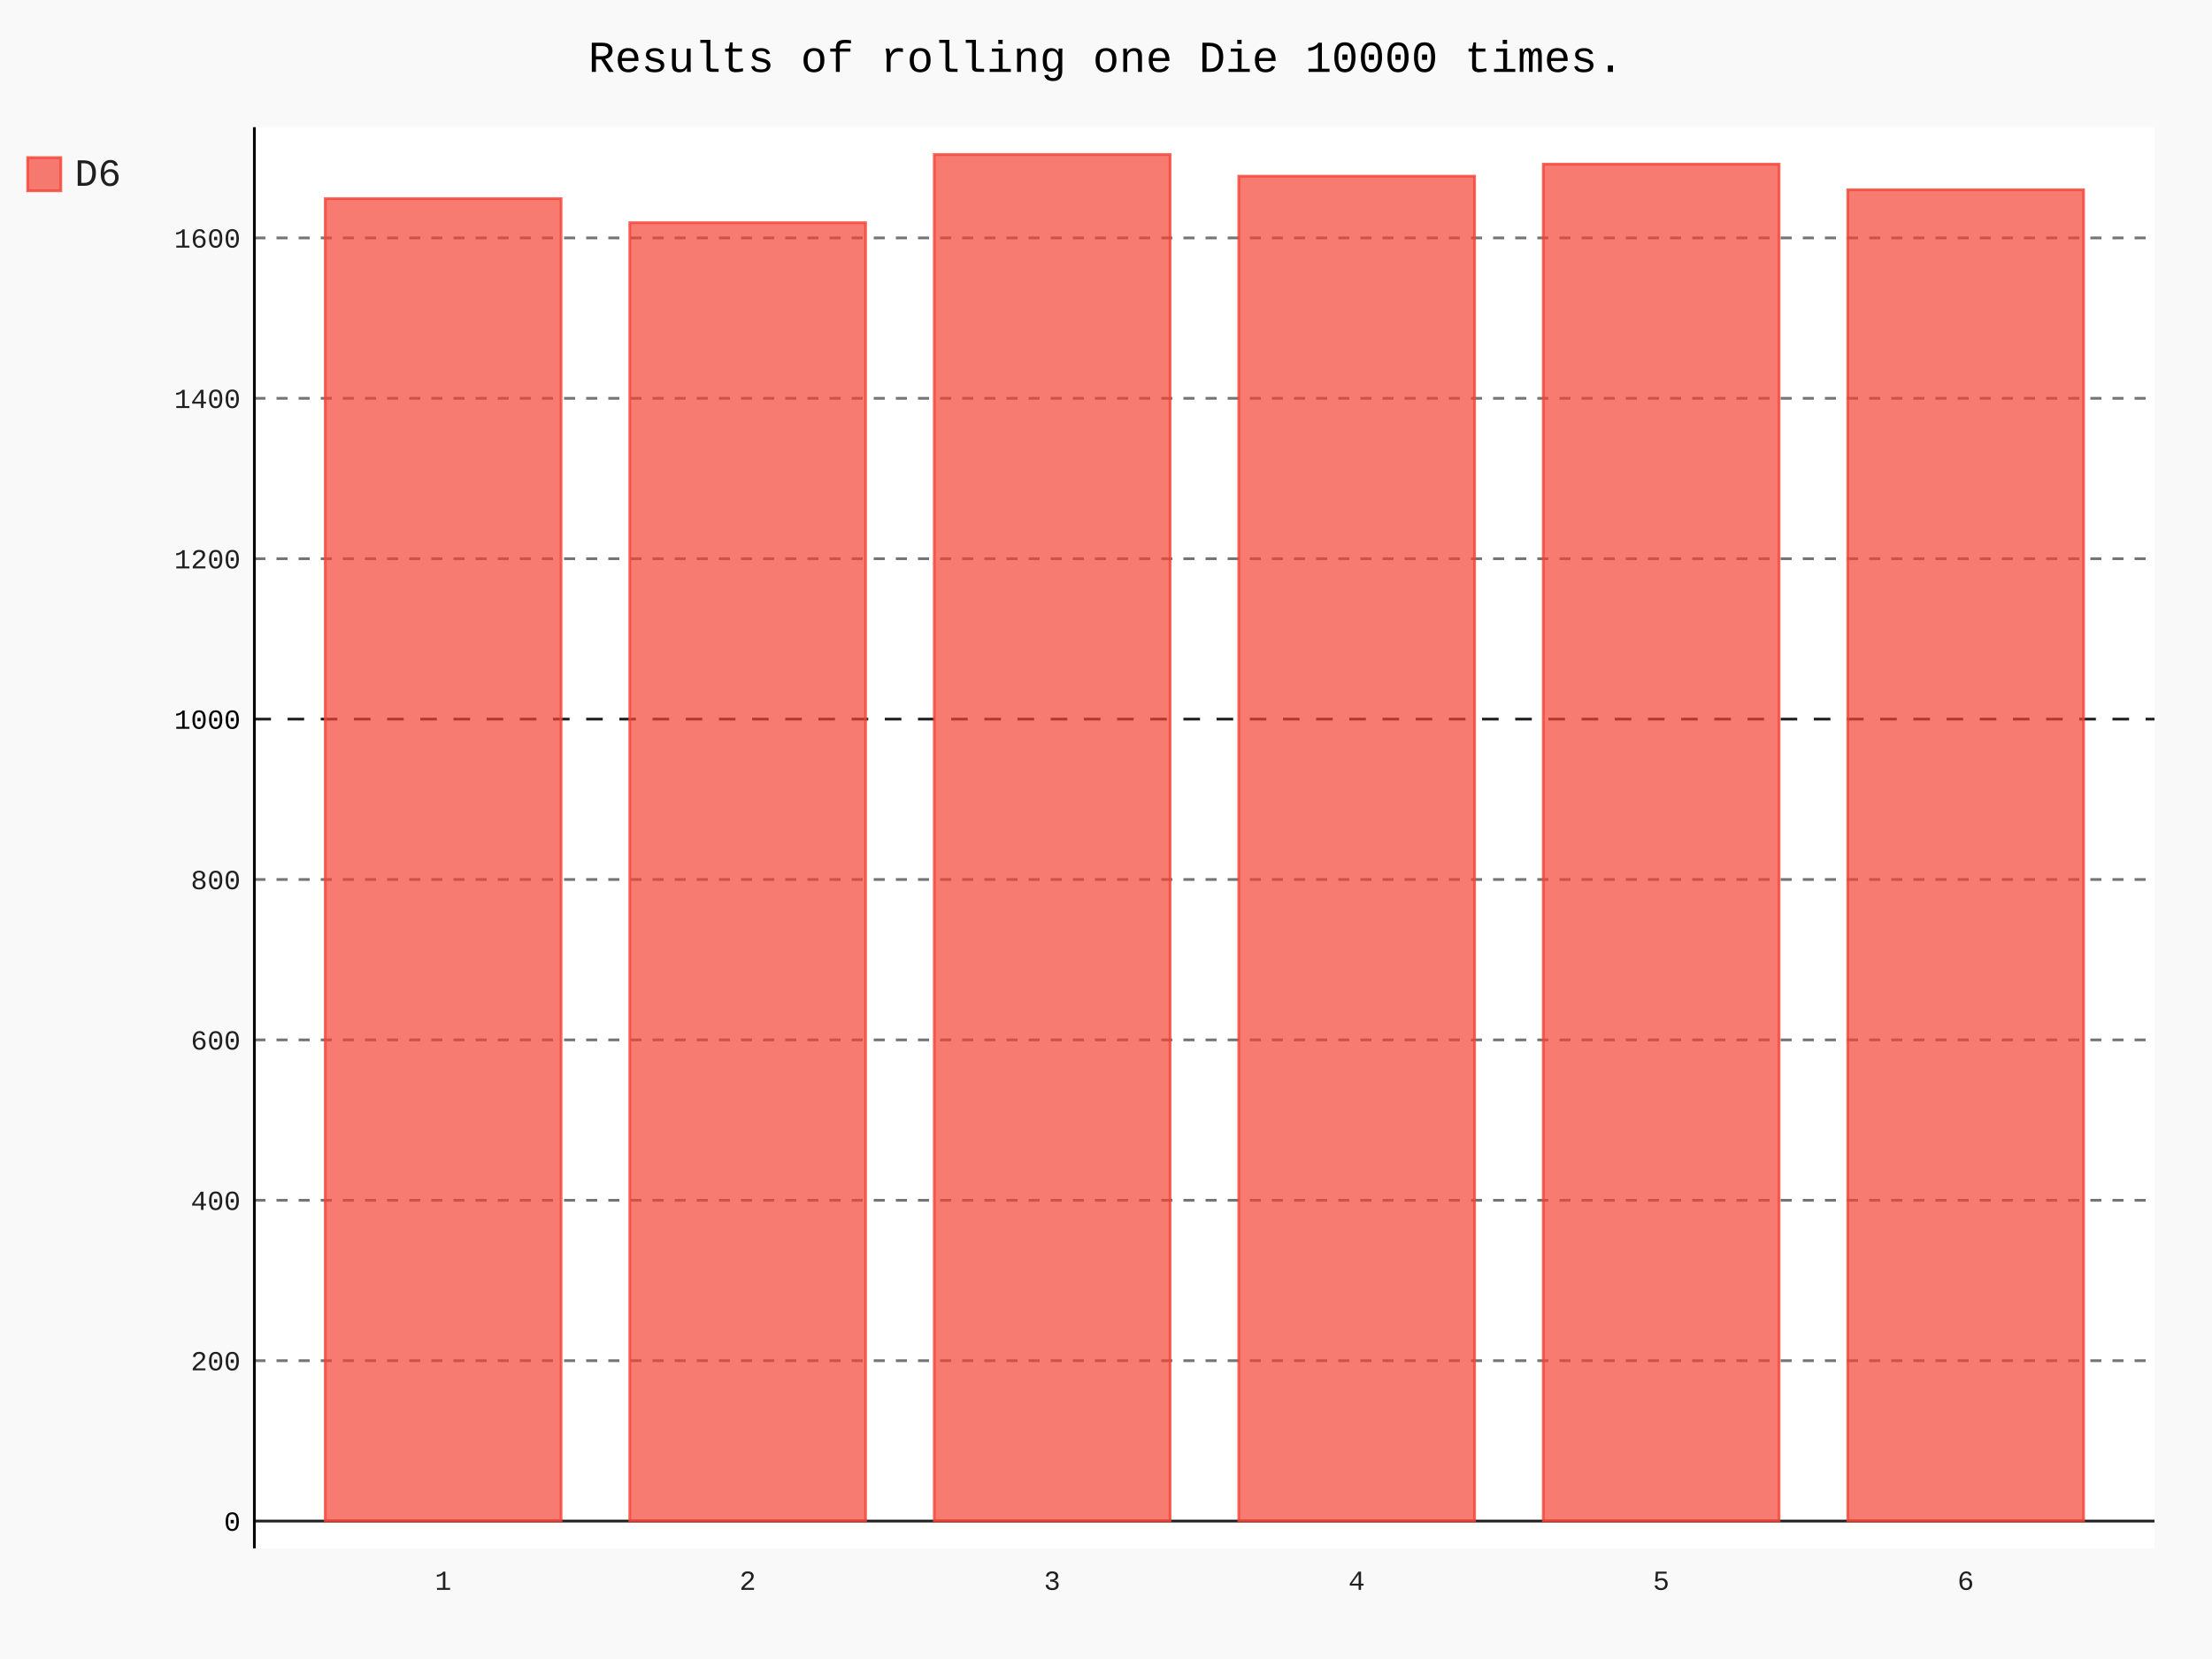
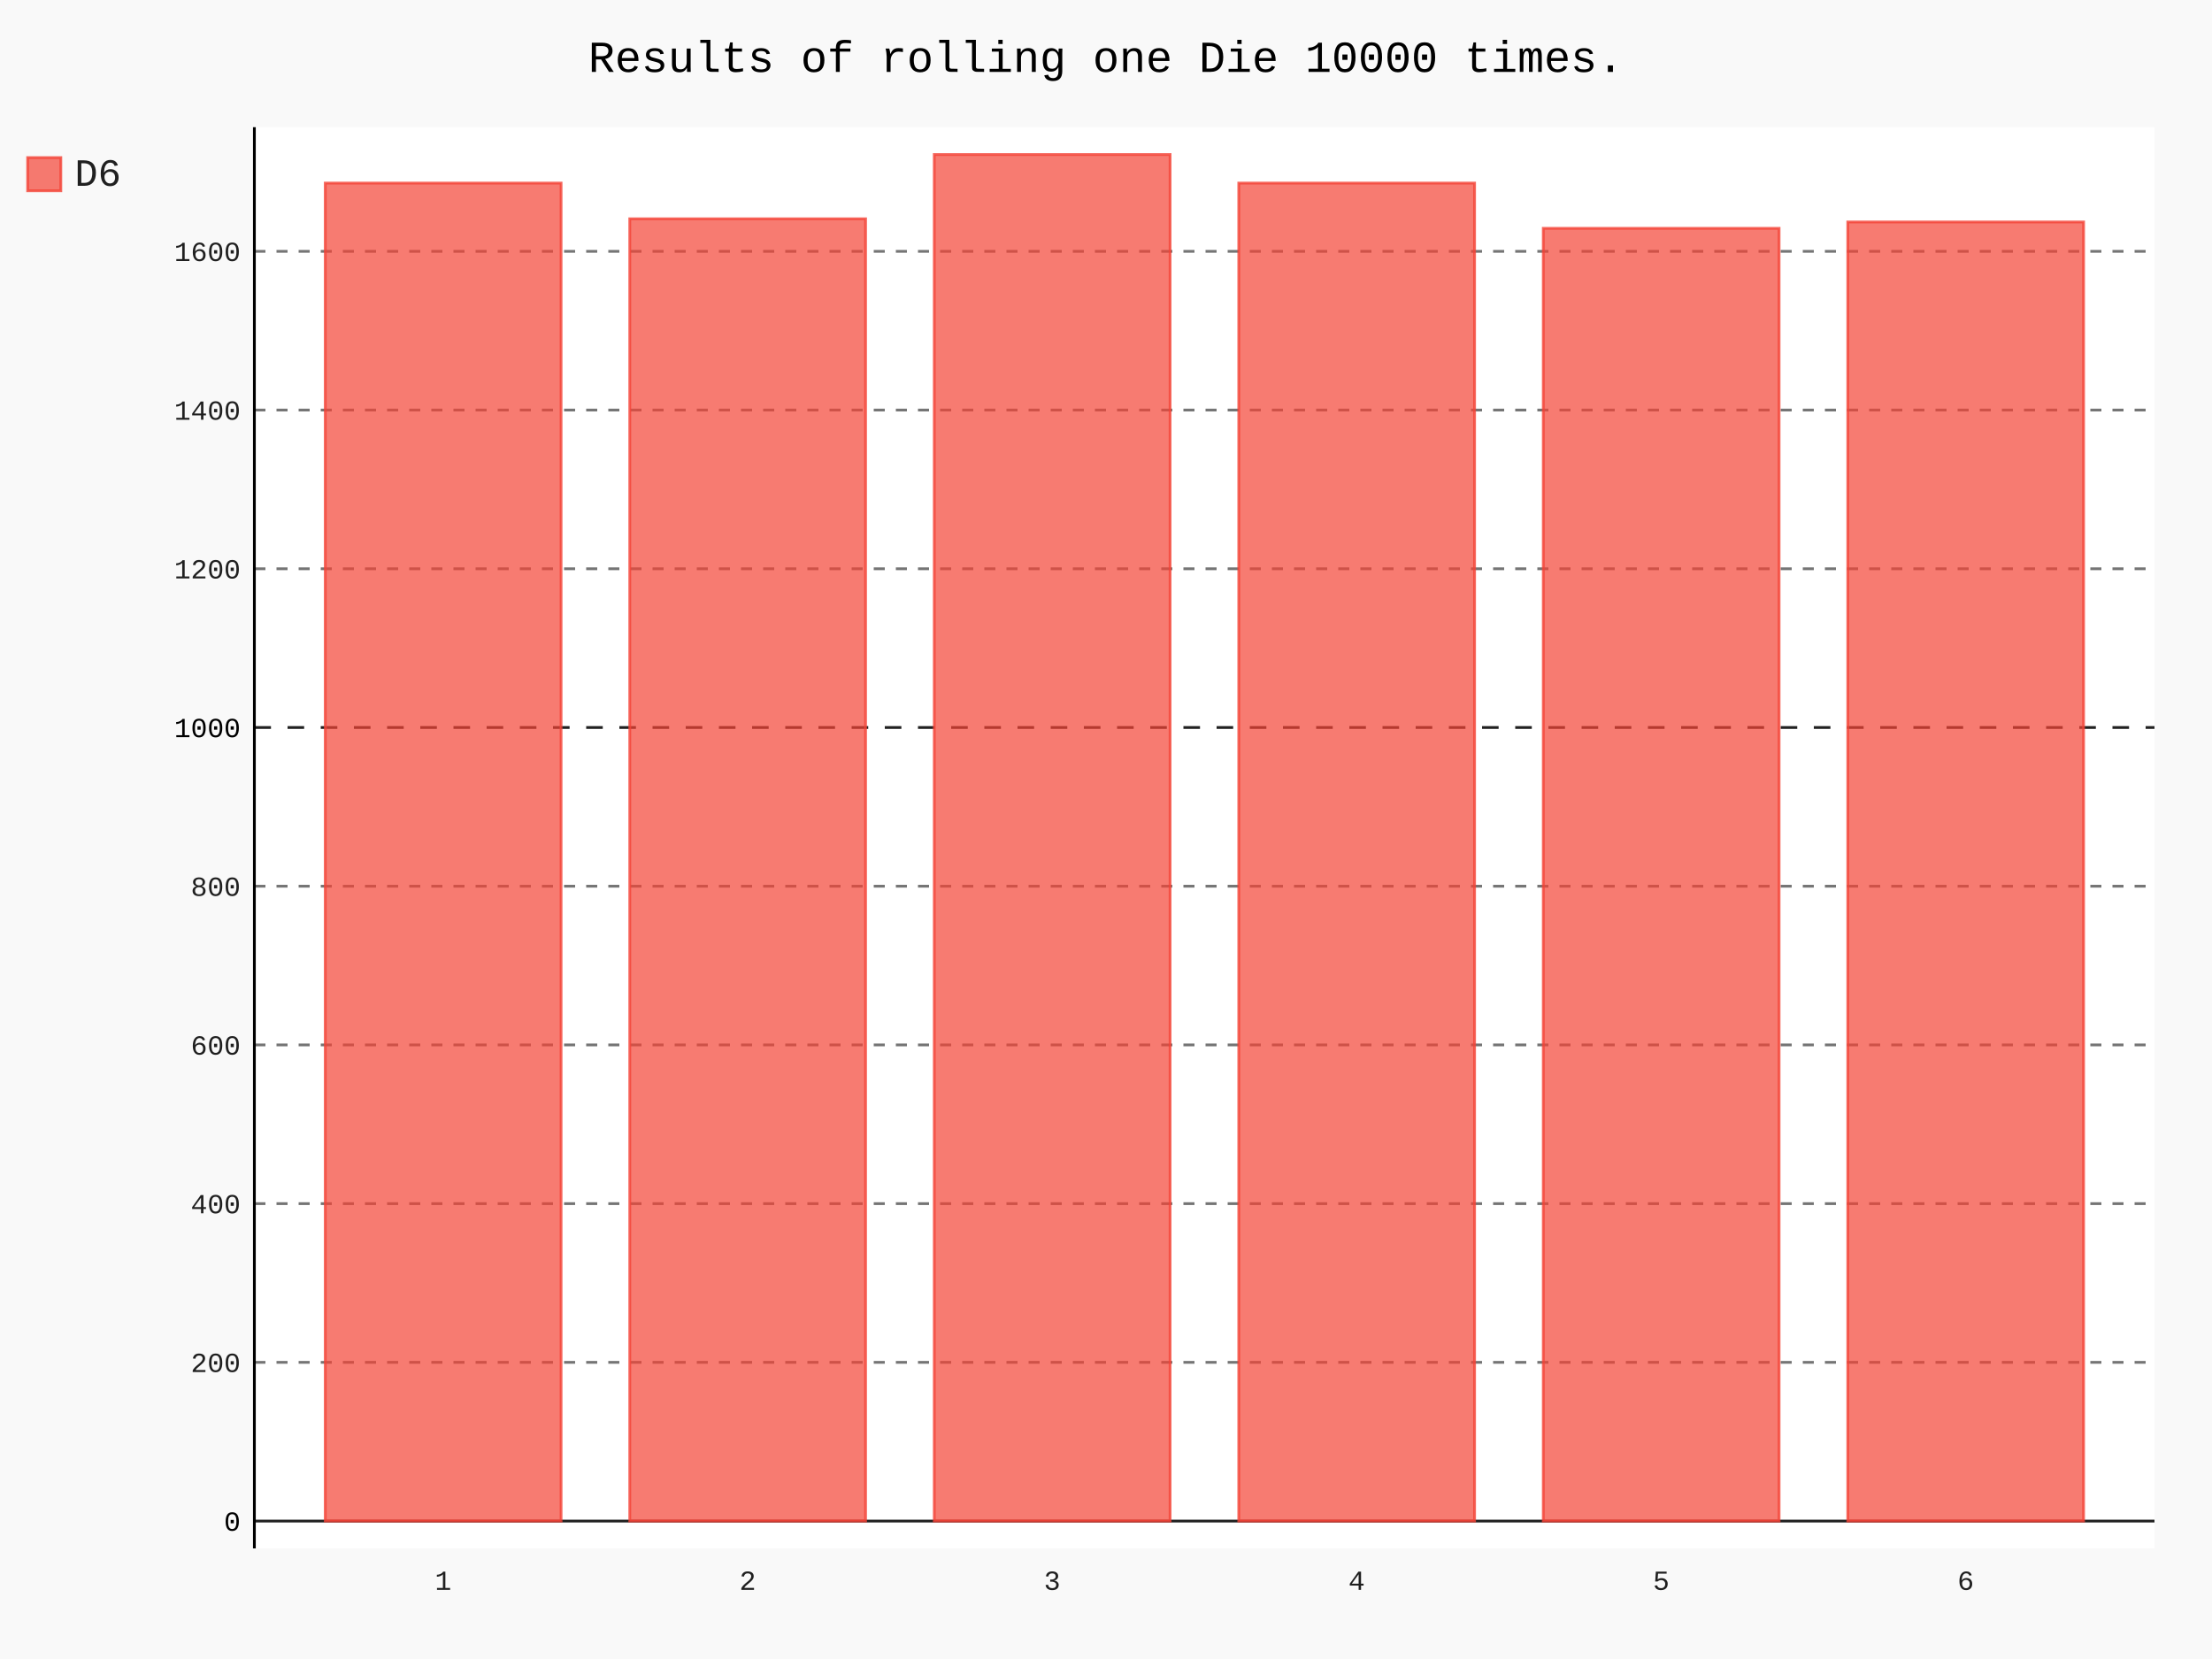
- <svg xmlns="http://www.w3.org/2000/svg" id="chart-184a2140-caed-4eb1-b7c0-b6177dc747ff" class="pygal-chart" viewBox="0 0 800 600">
+ <svg xmlns="http://www.w3.org/2000/svg" id="chart-0971a3a9-1bfb-4cf0-aa0c-d245702cd199" class="pygal-chart" viewBox="0 0 800 600">
  <defs>
-     <style type="text/css">#chart-184a2140-caed-4eb1-b7c0-b6177dc747ff{-webkit-user-select:none;-webkit-font-smoothing:antialiased;font-family:Consolas,"Liberation Mono",Menlo,Courier,monospace}#chart-184a2140-caed-4eb1-b7c0-b6177dc747ff .title{font-family:Consolas,"Liberation Mono",Menlo,Courier,monospace;font-size:16px}#chart-184a2140-caed-4eb1-b7c0-b6177dc747ff .legends .legend text{font-family:Consolas,"Liberation Mono",Menlo,Courier,monospace;font-size:14px}#chart-184a2140-caed-4eb1-b7c0-b6177dc747ff .axis text{font-family:Consolas,"Liberation Mono",Menlo,Courier,monospace;font-size:10px}#chart-184a2140-caed-4eb1-b7c0-b6177dc747ff .axis text.major{font-family:Consolas,"Liberation Mono",Menlo,Courier,monospace;font-size:10px}#chart-184a2140-caed-4eb1-b7c0-b6177dc747ff .text-overlay text.value{font-family:Consolas,"Liberation Mono",Menlo,Courier,monospace;font-size:16px}#chart-184a2140-caed-4eb1-b7c0-b6177dc747ff .text-overlay text.label{font-family:Consolas,"Liberation Mono",Menlo,Courier,monospace;font-size:10px}#chart-184a2140-caed-4eb1-b7c0-b6177dc747ff .tooltip{font-family:Consolas,"Liberation Mono",Menlo,Courier,monospace;font-size:14px}#chart-184a2140-caed-4eb1-b7c0-b6177dc747ff text.no_data{font-family:Consolas,"Liberation Mono",Menlo,Courier,monospace;font-size:64px}
- #chart-184a2140-caed-4eb1-b7c0-b6177dc747ff{background-color:rgba(249,249,249,1)}#chart-184a2140-caed-4eb1-b7c0-b6177dc747ff path,#chart-184a2140-caed-4eb1-b7c0-b6177dc747ff line,#chart-184a2140-caed-4eb1-b7c0-b6177dc747ff rect,#chart-184a2140-caed-4eb1-b7c0-b6177dc747ff circle{-webkit-transition:150ms;-moz-transition:150ms;transition:150ms}#chart-184a2140-caed-4eb1-b7c0-b6177dc747ff .graph &gt; .background{fill:rgba(249,249,249,1)}#chart-184a2140-caed-4eb1-b7c0-b6177dc747ff .plot &gt; .background{fill:rgba(255,255,255,1)}#chart-184a2140-caed-4eb1-b7c0-b6177dc747ff .graph{fill:rgba(0,0,0,.87)}#chart-184a2140-caed-4eb1-b7c0-b6177dc747ff text.no_data{fill:rgba(0,0,0,1)}#chart-184a2140-caed-4eb1-b7c0-b6177dc747ff .title{fill:rgba(0,0,0,1)}#chart-184a2140-caed-4eb1-b7c0-b6177dc747ff .legends .legend text{fill:rgba(0,0,0,.87)}#chart-184a2140-caed-4eb1-b7c0-b6177dc747ff .legends .legend:hover text{fill:rgba(0,0,0,1)}#chart-184a2140-caed-4eb1-b7c0-b6177dc747ff .axis .line{stroke:rgba(0,0,0,1)}#chart-184a2140-caed-4eb1-b7c0-b6177dc747ff .axis .guide.line{stroke:rgba(0,0,0,.54)}#chart-184a2140-caed-4eb1-b7c0-b6177dc747ff .axis .major.line{stroke:rgba(0,0,0,.87)}#chart-184a2140-caed-4eb1-b7c0-b6177dc747ff .axis text.major{fill:rgba(0,0,0,1)}#chart-184a2140-caed-4eb1-b7c0-b6177dc747ff .axis.y .guides:hover .guide.line,#chart-184a2140-caed-4eb1-b7c0-b6177dc747ff .line-graph .axis.x .guides:hover .guide.line,#chart-184a2140-caed-4eb1-b7c0-b6177dc747ff .stackedline-graph .axis.x .guides:hover .guide.line,#chart-184a2140-caed-4eb1-b7c0-b6177dc747ff .xy-graph .axis.x .guides:hover .guide.line{stroke:rgba(0,0,0,1)}#chart-184a2140-caed-4eb1-b7c0-b6177dc747ff .axis .guides:hover text{fill:rgba(0,0,0,1)}#chart-184a2140-caed-4eb1-b7c0-b6177dc747ff .reactive{fill-opacity:.7;stroke-opacity:.8}#chart-184a2140-caed-4eb1-b7c0-b6177dc747ff .ci{stroke:rgba(0,0,0,.87)}#chart-184a2140-caed-4eb1-b7c0-b6177dc747ff .reactive.active,#chart-184a2140-caed-4eb1-b7c0-b6177dc747ff .active .reactive{fill-opacity:.8;stroke-opacity:.9;stroke-width:4}#chart-184a2140-caed-4eb1-b7c0-b6177dc747ff .ci .reactive.active{stroke-width:1.5}#chart-184a2140-caed-4eb1-b7c0-b6177dc747ff .series text{fill:rgba(0,0,0,1)}#chart-184a2140-caed-4eb1-b7c0-b6177dc747ff .tooltip rect{fill:rgba(255,255,255,1);stroke:rgba(0,0,0,1);-webkit-transition:opacity 150ms;-moz-transition:opacity 150ms;transition:opacity 150ms}#chart-184a2140-caed-4eb1-b7c0-b6177dc747ff .tooltip .label{fill:rgba(0,0,0,.87)}#chart-184a2140-caed-4eb1-b7c0-b6177dc747ff .tooltip .label{fill:rgba(0,0,0,.87)}#chart-184a2140-caed-4eb1-b7c0-b6177dc747ff .tooltip .legend{font-size:.8em;fill:rgba(0,0,0,.54)}#chart-184a2140-caed-4eb1-b7c0-b6177dc747ff .tooltip .x_label{font-size:.6em;fill:rgba(0,0,0,1)}#chart-184a2140-caed-4eb1-b7c0-b6177dc747ff .tooltip .xlink{font-size:.5em;text-decoration:underline}#chart-184a2140-caed-4eb1-b7c0-b6177dc747ff .tooltip .value{font-size:1.5em}#chart-184a2140-caed-4eb1-b7c0-b6177dc747ff .bound{font-size:.5em}#chart-184a2140-caed-4eb1-b7c0-b6177dc747ff .max-value{font-size:.75em;fill:rgba(0,0,0,.54)}#chart-184a2140-caed-4eb1-b7c0-b6177dc747ff .map-element{fill:rgba(255,255,255,1);stroke:rgba(0,0,0,.54) !important}#chart-184a2140-caed-4eb1-b7c0-b6177dc747ff .map-element .reactive{fill-opacity:inherit;stroke-opacity:inherit}#chart-184a2140-caed-4eb1-b7c0-b6177dc747ff .color-0,#chart-184a2140-caed-4eb1-b7c0-b6177dc747ff .color-0 a:visited{stroke:#F44336;fill:#F44336}#chart-184a2140-caed-4eb1-b7c0-b6177dc747ff .text-overlay .color-0 text{fill:black}
- #chart-184a2140-caed-4eb1-b7c0-b6177dc747ff text.no_data{text-anchor:middle}#chart-184a2140-caed-4eb1-b7c0-b6177dc747ff .guide.line{fill:none}#chart-184a2140-caed-4eb1-b7c0-b6177dc747ff .centered{text-anchor:middle}#chart-184a2140-caed-4eb1-b7c0-b6177dc747ff .title{text-anchor:middle}#chart-184a2140-caed-4eb1-b7c0-b6177dc747ff .legends .legend text{fill-opacity:1}#chart-184a2140-caed-4eb1-b7c0-b6177dc747ff .axis.x text{text-anchor:middle}#chart-184a2140-caed-4eb1-b7c0-b6177dc747ff .axis.x:not(.web) text[transform]{text-anchor:start}#chart-184a2140-caed-4eb1-b7c0-b6177dc747ff .axis.x:not(.web) text[transform].backwards{text-anchor:end}#chart-184a2140-caed-4eb1-b7c0-b6177dc747ff .axis.y text{text-anchor:end}#chart-184a2140-caed-4eb1-b7c0-b6177dc747ff .axis.y text[transform].backwards{text-anchor:start}#chart-184a2140-caed-4eb1-b7c0-b6177dc747ff .axis.y2 text{text-anchor:start}#chart-184a2140-caed-4eb1-b7c0-b6177dc747ff .axis.y2 text[transform].backwards{text-anchor:end}#chart-184a2140-caed-4eb1-b7c0-b6177dc747ff .axis .guide.line{stroke-dasharray:4,4}#chart-184a2140-caed-4eb1-b7c0-b6177dc747ff .axis .major.guide.line{stroke-dasharray:6,6}#chart-184a2140-caed-4eb1-b7c0-b6177dc747ff .horizontal .axis.y .guide.line,#chart-184a2140-caed-4eb1-b7c0-b6177dc747ff .horizontal .axis.y2 .guide.line,#chart-184a2140-caed-4eb1-b7c0-b6177dc747ff .vertical .axis.x .guide.line{opacity:0}#chart-184a2140-caed-4eb1-b7c0-b6177dc747ff .horizontal .axis.always_show .guide.line,#chart-184a2140-caed-4eb1-b7c0-b6177dc747ff .vertical .axis.always_show .guide.line{opacity:1 !important}#chart-184a2140-caed-4eb1-b7c0-b6177dc747ff .axis.y .guides:hover .guide.line,#chart-184a2140-caed-4eb1-b7c0-b6177dc747ff .axis.y2 .guides:hover .guide.line,#chart-184a2140-caed-4eb1-b7c0-b6177dc747ff .axis.x .guides:hover .guide.line{opacity:1}#chart-184a2140-caed-4eb1-b7c0-b6177dc747ff .axis .guides:hover text{opacity:1}#chart-184a2140-caed-4eb1-b7c0-b6177dc747ff .nofill{fill:none}#chart-184a2140-caed-4eb1-b7c0-b6177dc747ff .subtle-fill{fill-opacity:.2}#chart-184a2140-caed-4eb1-b7c0-b6177dc747ff .dot{stroke-width:1px;fill-opacity:1}#chart-184a2140-caed-4eb1-b7c0-b6177dc747ff .dot.active{stroke-width:5px}#chart-184a2140-caed-4eb1-b7c0-b6177dc747ff .dot.negative{fill:transparent}#chart-184a2140-caed-4eb1-b7c0-b6177dc747ff text,#chart-184a2140-caed-4eb1-b7c0-b6177dc747ff tspan{stroke:none !important}#chart-184a2140-caed-4eb1-b7c0-b6177dc747ff .series text.active{opacity:1}#chart-184a2140-caed-4eb1-b7c0-b6177dc747ff .tooltip rect{fill-opacity:.95;stroke-width:.5}#chart-184a2140-caed-4eb1-b7c0-b6177dc747ff .tooltip text{fill-opacity:1}#chart-184a2140-caed-4eb1-b7c0-b6177dc747ff .showable{visibility:hidden}#chart-184a2140-caed-4eb1-b7c0-b6177dc747ff .showable.shown{visibility:visible}#chart-184a2140-caed-4eb1-b7c0-b6177dc747ff .gauge-background{fill:rgba(229,229,229,1);stroke:none}#chart-184a2140-caed-4eb1-b7c0-b6177dc747ff .bg-lines{stroke:rgba(249,249,249,1);stroke-width:2px}</style>
+     <style type="text/css">#chart-0971a3a9-1bfb-4cf0-aa0c-d245702cd199{-webkit-user-select:none;-webkit-font-smoothing:antialiased;font-family:Consolas,"Liberation Mono",Menlo,Courier,monospace}#chart-0971a3a9-1bfb-4cf0-aa0c-d245702cd199 .title{font-family:Consolas,"Liberation Mono",Menlo,Courier,monospace;font-size:16px}#chart-0971a3a9-1bfb-4cf0-aa0c-d245702cd199 .legends .legend text{font-family:Consolas,"Liberation Mono",Menlo,Courier,monospace;font-size:14px}#chart-0971a3a9-1bfb-4cf0-aa0c-d245702cd199 .axis text{font-family:Consolas,"Liberation Mono",Menlo,Courier,monospace;font-size:10px}#chart-0971a3a9-1bfb-4cf0-aa0c-d245702cd199 .axis text.major{font-family:Consolas,"Liberation Mono",Menlo,Courier,monospace;font-size:10px}#chart-0971a3a9-1bfb-4cf0-aa0c-d245702cd199 .text-overlay text.value{font-family:Consolas,"Liberation Mono",Menlo,Courier,monospace;font-size:16px}#chart-0971a3a9-1bfb-4cf0-aa0c-d245702cd199 .text-overlay text.label{font-family:Consolas,"Liberation Mono",Menlo,Courier,monospace;font-size:10px}#chart-0971a3a9-1bfb-4cf0-aa0c-d245702cd199 .tooltip{font-family:Consolas,"Liberation Mono",Menlo,Courier,monospace;font-size:14px}#chart-0971a3a9-1bfb-4cf0-aa0c-d245702cd199 text.no_data{font-family:Consolas,"Liberation Mono",Menlo,Courier,monospace;font-size:64px}
+ #chart-0971a3a9-1bfb-4cf0-aa0c-d245702cd199{background-color:rgba(249,249,249,1)}#chart-0971a3a9-1bfb-4cf0-aa0c-d245702cd199 path,#chart-0971a3a9-1bfb-4cf0-aa0c-d245702cd199 line,#chart-0971a3a9-1bfb-4cf0-aa0c-d245702cd199 rect,#chart-0971a3a9-1bfb-4cf0-aa0c-d245702cd199 circle{-webkit-transition:150ms;-moz-transition:150ms;transition:150ms}#chart-0971a3a9-1bfb-4cf0-aa0c-d245702cd199 .graph &gt; .background{fill:rgba(249,249,249,1)}#chart-0971a3a9-1bfb-4cf0-aa0c-d245702cd199 .plot &gt; .background{fill:rgba(255,255,255,1)}#chart-0971a3a9-1bfb-4cf0-aa0c-d245702cd199 .graph{fill:rgba(0,0,0,.87)}#chart-0971a3a9-1bfb-4cf0-aa0c-d245702cd199 text.no_data{fill:rgba(0,0,0,1)}#chart-0971a3a9-1bfb-4cf0-aa0c-d245702cd199 .title{fill:rgba(0,0,0,1)}#chart-0971a3a9-1bfb-4cf0-aa0c-d245702cd199 .legends .legend text{fill:rgba(0,0,0,.87)}#chart-0971a3a9-1bfb-4cf0-aa0c-d245702cd199 .legends .legend:hover text{fill:rgba(0,0,0,1)}#chart-0971a3a9-1bfb-4cf0-aa0c-d245702cd199 .axis .line{stroke:rgba(0,0,0,1)}#chart-0971a3a9-1bfb-4cf0-aa0c-d245702cd199 .axis .guide.line{stroke:rgba(0,0,0,.54)}#chart-0971a3a9-1bfb-4cf0-aa0c-d245702cd199 .axis .major.line{stroke:rgba(0,0,0,.87)}#chart-0971a3a9-1bfb-4cf0-aa0c-d245702cd199 .axis text.major{fill:rgba(0,0,0,1)}#chart-0971a3a9-1bfb-4cf0-aa0c-d245702cd199 .axis.y .guides:hover .guide.line,#chart-0971a3a9-1bfb-4cf0-aa0c-d245702cd199 .line-graph .axis.x .guides:hover .guide.line,#chart-0971a3a9-1bfb-4cf0-aa0c-d245702cd199 .stackedline-graph .axis.x .guides:hover .guide.line,#chart-0971a3a9-1bfb-4cf0-aa0c-d245702cd199 .xy-graph .axis.x .guides:hover .guide.line{stroke:rgba(0,0,0,1)}#chart-0971a3a9-1bfb-4cf0-aa0c-d245702cd199 .axis .guides:hover text{fill:rgba(0,0,0,1)}#chart-0971a3a9-1bfb-4cf0-aa0c-d245702cd199 .reactive{fill-opacity:.7;stroke-opacity:.8}#chart-0971a3a9-1bfb-4cf0-aa0c-d245702cd199 .ci{stroke:rgba(0,0,0,.87)}#chart-0971a3a9-1bfb-4cf0-aa0c-d245702cd199 .reactive.active,#chart-0971a3a9-1bfb-4cf0-aa0c-d245702cd199 .active .reactive{fill-opacity:.8;stroke-opacity:.9;stroke-width:4}#chart-0971a3a9-1bfb-4cf0-aa0c-d245702cd199 .ci .reactive.active{stroke-width:1.5}#chart-0971a3a9-1bfb-4cf0-aa0c-d245702cd199 .series text{fill:rgba(0,0,0,1)}#chart-0971a3a9-1bfb-4cf0-aa0c-d245702cd199 .tooltip rect{fill:rgba(255,255,255,1);stroke:rgba(0,0,0,1);-webkit-transition:opacity 150ms;-moz-transition:opacity 150ms;transition:opacity 150ms}#chart-0971a3a9-1bfb-4cf0-aa0c-d245702cd199 .tooltip .label{fill:rgba(0,0,0,.87)}#chart-0971a3a9-1bfb-4cf0-aa0c-d245702cd199 .tooltip .label{fill:rgba(0,0,0,.87)}#chart-0971a3a9-1bfb-4cf0-aa0c-d245702cd199 .tooltip .legend{font-size:.8em;fill:rgba(0,0,0,.54)}#chart-0971a3a9-1bfb-4cf0-aa0c-d245702cd199 .tooltip .x_label{font-size:.6em;fill:rgba(0,0,0,1)}#chart-0971a3a9-1bfb-4cf0-aa0c-d245702cd199 .tooltip .xlink{font-size:.5em;text-decoration:underline}#chart-0971a3a9-1bfb-4cf0-aa0c-d245702cd199 .tooltip .value{font-size:1.5em}#chart-0971a3a9-1bfb-4cf0-aa0c-d245702cd199 .bound{font-size:.5em}#chart-0971a3a9-1bfb-4cf0-aa0c-d245702cd199 .max-value{font-size:.75em;fill:rgba(0,0,0,.54)}#chart-0971a3a9-1bfb-4cf0-aa0c-d245702cd199 .map-element{fill:rgba(255,255,255,1);stroke:rgba(0,0,0,.54) !important}#chart-0971a3a9-1bfb-4cf0-aa0c-d245702cd199 .map-element .reactive{fill-opacity:inherit;stroke-opacity:inherit}#chart-0971a3a9-1bfb-4cf0-aa0c-d245702cd199 .color-0,#chart-0971a3a9-1bfb-4cf0-aa0c-d245702cd199 .color-0 a:visited{stroke:#F44336;fill:#F44336}#chart-0971a3a9-1bfb-4cf0-aa0c-d245702cd199 .text-overlay .color-0 text{fill:black}
+ #chart-0971a3a9-1bfb-4cf0-aa0c-d245702cd199 text.no_data{text-anchor:middle}#chart-0971a3a9-1bfb-4cf0-aa0c-d245702cd199 .guide.line{fill:none}#chart-0971a3a9-1bfb-4cf0-aa0c-d245702cd199 .centered{text-anchor:middle}#chart-0971a3a9-1bfb-4cf0-aa0c-d245702cd199 .title{text-anchor:middle}#chart-0971a3a9-1bfb-4cf0-aa0c-d245702cd199 .legends .legend text{fill-opacity:1}#chart-0971a3a9-1bfb-4cf0-aa0c-d245702cd199 .axis.x text{text-anchor:middle}#chart-0971a3a9-1bfb-4cf0-aa0c-d245702cd199 .axis.x:not(.web) text[transform]{text-anchor:start}#chart-0971a3a9-1bfb-4cf0-aa0c-d245702cd199 .axis.x:not(.web) text[transform].backwards{text-anchor:end}#chart-0971a3a9-1bfb-4cf0-aa0c-d245702cd199 .axis.y text{text-anchor:end}#chart-0971a3a9-1bfb-4cf0-aa0c-d245702cd199 .axis.y text[transform].backwards{text-anchor:start}#chart-0971a3a9-1bfb-4cf0-aa0c-d245702cd199 .axis.y2 text{text-anchor:start}#chart-0971a3a9-1bfb-4cf0-aa0c-d245702cd199 .axis.y2 text[transform].backwards{text-anchor:end}#chart-0971a3a9-1bfb-4cf0-aa0c-d245702cd199 .axis .guide.line{stroke-dasharray:4,4}#chart-0971a3a9-1bfb-4cf0-aa0c-d245702cd199 .axis .major.guide.line{stroke-dasharray:6,6}#chart-0971a3a9-1bfb-4cf0-aa0c-d245702cd199 .horizontal .axis.y .guide.line,#chart-0971a3a9-1bfb-4cf0-aa0c-d245702cd199 .horizontal .axis.y2 .guide.line,#chart-0971a3a9-1bfb-4cf0-aa0c-d245702cd199 .vertical .axis.x .guide.line{opacity:0}#chart-0971a3a9-1bfb-4cf0-aa0c-d245702cd199 .horizontal .axis.always_show .guide.line,#chart-0971a3a9-1bfb-4cf0-aa0c-d245702cd199 .vertical .axis.always_show .guide.line{opacity:1 !important}#chart-0971a3a9-1bfb-4cf0-aa0c-d245702cd199 .axis.y .guides:hover .guide.line,#chart-0971a3a9-1bfb-4cf0-aa0c-d245702cd199 .axis.y2 .guides:hover .guide.line,#chart-0971a3a9-1bfb-4cf0-aa0c-d245702cd199 .axis.x .guides:hover .guide.line{opacity:1}#chart-0971a3a9-1bfb-4cf0-aa0c-d245702cd199 .axis .guides:hover text{opacity:1}#chart-0971a3a9-1bfb-4cf0-aa0c-d245702cd199 .nofill{fill:none}#chart-0971a3a9-1bfb-4cf0-aa0c-d245702cd199 .subtle-fill{fill-opacity:.2}#chart-0971a3a9-1bfb-4cf0-aa0c-d245702cd199 .dot{stroke-width:1px;fill-opacity:1}#chart-0971a3a9-1bfb-4cf0-aa0c-d245702cd199 .dot.active{stroke-width:5px}#chart-0971a3a9-1bfb-4cf0-aa0c-d245702cd199 .dot.negative{fill:transparent}#chart-0971a3a9-1bfb-4cf0-aa0c-d245702cd199 text,#chart-0971a3a9-1bfb-4cf0-aa0c-d245702cd199 tspan{stroke:none !important}#chart-0971a3a9-1bfb-4cf0-aa0c-d245702cd199 .series text.active{opacity:1}#chart-0971a3a9-1bfb-4cf0-aa0c-d245702cd199 .tooltip rect{fill-opacity:.95;stroke-width:.5}#chart-0971a3a9-1bfb-4cf0-aa0c-d245702cd199 .tooltip text{fill-opacity:1}#chart-0971a3a9-1bfb-4cf0-aa0c-d245702cd199 .showable{visibility:hidden}#chart-0971a3a9-1bfb-4cf0-aa0c-d245702cd199 .showable.shown{visibility:visible}#chart-0971a3a9-1bfb-4cf0-aa0c-d245702cd199 .gauge-background{fill:rgba(229,229,229,1);stroke:none}#chart-0971a3a9-1bfb-4cf0-aa0c-d245702cd199 .bg-lines{stroke:rgba(249,249,249,1);stroke-width:2px}</style>
  </defs>
  <g class="graph bar-graph vertical">
    <rect class="background" height="600" width="800" x="0" y="0" />
    <g class="plot" transform="translate(92, 46)">
      <rect class="background" height="514" width="687.2" x="0" y="0" />
      <g class="axis y always_show">
        <g class="guides">
          <path class="axis major line" d="M0 504.115 h687.2" />
          <text class="major" x="-5" y="507.615">0</text>
        </g>
        <g class="guides">
-           <path class="guide line" d="M0 446.107 h687.2" />
-           <text class="" x="-5" y="449.607">200</text>
+           <path class="guide line" d="M0 446.713 h687.2" />
+           <text class="" x="-5" y="450.213">200</text>
        </g>
        <g class="guides">
-           <path class="guide line" d="M0 388.099 h687.2" />
-           <text class="" x="-5" y="391.599">400</text>
+           <path class="guide line" d="M0 389.311 h687.2" />
+           <text class="" x="-5" y="392.811">400</text>
        </g>
        <g class="guides">
-           <path class="guide line" d="M0 330.09 h687.2" />
-           <text class="" x="-5" y="333.59">600</text>
+           <path class="guide line" d="M0 331.91 h687.2" />
+           <text class="" x="-5" y="335.41">600</text>
        </g>
        <g class="guides">
-           <path class="guide line" d="M0 272.082 h687.2" />
-           <text class="" x="-5" y="275.582">800</text>
+           <path class="guide line" d="M0 274.508 h687.2" />
+           <text class="" x="-5" y="278.008">800</text>
        </g>
        <g class="guides">
-           <path class="major guide line" d="M0 214.074 h687.2" />
-           <text class="major" x="-5" y="217.574">1000</text>
+           <path class="major guide line" d="M0 217.106 h687.2" />
+           <text class="major" x="-5" y="220.606">1000</text>
        </g>
        <g class="guides">
-           <path class="guide line" d="M0 156.066 h687.2" />
-           <text class="" x="-5" y="159.566">1200</text>
+           <path class="guide line" d="M0 159.704 h687.2" />
+           <text class="" x="-5" y="163.204">1200</text>
        </g>
        <g class="guides">
-           <path class="guide line" d="M0 98.057 h687.2" />
-           <text class="" x="-5" y="101.557">1400</text>
+           <path class="guide line" d="M0 102.302 h687.2" />
+           <text class="" x="-5" y="105.802">1400</text>
        </g>
        <g class="guides">
-           <path class="guide line" d="M0 40.049 h687.2" />
-           <text class="" x="-5" y="43.549">1600</text>
+           <path class="guide line" d="M0 44.9 h687.2" />
+           <text class="" x="-5" y="48.4">1600</text>
        </g>
      </g>
      <g class="axis x">
        <path class="line" d="M0 0 v514" />
        <g class="guides">
          <path class="guide line" d="M68.279 0 v514" />
          <text class="" x="68.279" y="529.0">1</text>
        </g>
        <g class="guides">
          <path class="guide line" d="M178.408 0 v514" />
          <text class="" x="178.408" y="529.0">2</text>
        </g>
        <g class="guides">
          <path class="guide line" d="M288.536 0 v514" />
          <text class="" x="288.536" y="529.0">3</text>
        </g>
        <g class="guides">
          <path class="guide line" d="M398.664 0 v514" />
          <text class="" x="398.664" y="529.0">4</text>
        </g>
        <g class="guides">
          <path class="guide line" d="M508.792 0 v514" />
          <text class="" x="508.792" y="529.0">5</text>
        </g>
        <g class="guides">
          <path class="guide line" d="M618.921 0 v514" />
          <text class="" x="618.921" y="529.0">6</text>
        </g>
      </g>
      <g class="series serie-0 color-0">
        <g class="bars">
          <g class="bar">
-             <rect class="rect reactive tooltip-trigger" height="478.278" rx="0" ry="0" width="85.283" x="25.638" y="25.837" />
+             <rect class="rect reactive tooltip-trigger" height="483.898" rx="0" ry="0" width="85.283" x="25.638" y="20.217" />
          </g>
          <g class="bar">
-             <rect class="rect reactive tooltip-trigger" height="469.577" rx="0" ry="0" width="85.283" x="135.766" y="34.538" />
+             <rect class="rect reactive tooltip-trigger" height="470.983" rx="0" ry="0" width="85.283" x="135.766" y="33.132" />
          </g>
          <g class="bar">
            <rect class="rect reactive tooltip-trigger" height="494.231" rx="0" ry="0" width="85.283" x="245.894" y="9.885" />
          </g>
          <g class="bar">
-             <rect class="rect reactive tooltip-trigger" height="486.4" rx="0" ry="0" width="85.283" x="356.022" y="17.716" />
+             <rect class="rect reactive tooltip-trigger" height="483.898" rx="0" ry="0" width="85.283" x="356.022" y="20.217" />
          </g>
          <g class="bar">
-             <rect class="rect reactive tooltip-trigger" height="490.75" rx="0" ry="0" width="85.283" x="466.151" y="13.365" />
+             <rect class="rect reactive tooltip-trigger" height="467.539" rx="0" ry="0" width="85.283" x="466.151" y="36.577" />
          </g>
          <g class="bar">
-             <rect class="rect reactive tooltip-trigger" height="481.469" rx="0" ry="0" width="85.283" x="576.279" y="22.646" />
+             <rect class="rect reactive tooltip-trigger" height="469.835" rx="0" ry="0" width="85.283" x="576.279" y="34.28" />
          </g>
        </g>
      </g>
    </g>
    <g class="titles">
      <text class="title plot_title" x="400.0" y="26">Results of rolling one Die 10000 times.</text>
    </g>
    <g class="plot overlay" transform="translate(92, 46)">
      <g class="series serie-0 color-0" />
    </g>
    <g class="plot text-overlay" transform="translate(92, 46)">
      <g class="series serie-0 color-0" />
    </g>
    <g class="plot tooltip-overlay" transform="translate(92, 46)">
      <g class="tooltip" style="opacity: 0" transform="translate(0 0)">
        <rect class="tooltip-box" height="0" rx="0" ry="0" width="0" />
        <g class="text" />
      </g>
    </g>
    <g class="legends" transform="translate(10, 56)">
      <g class="legend reactive activate-serie" id="activate-serie-0">
        <rect class="color-0 reactive" height="12" width="12" x="0.0" y="1.0" />
        <text x="17.0" y="11.2">D6</text>
      </g>
    </g>
    <g class="legends" transform="translate(790, 56)" />
  </g>
</svg>
